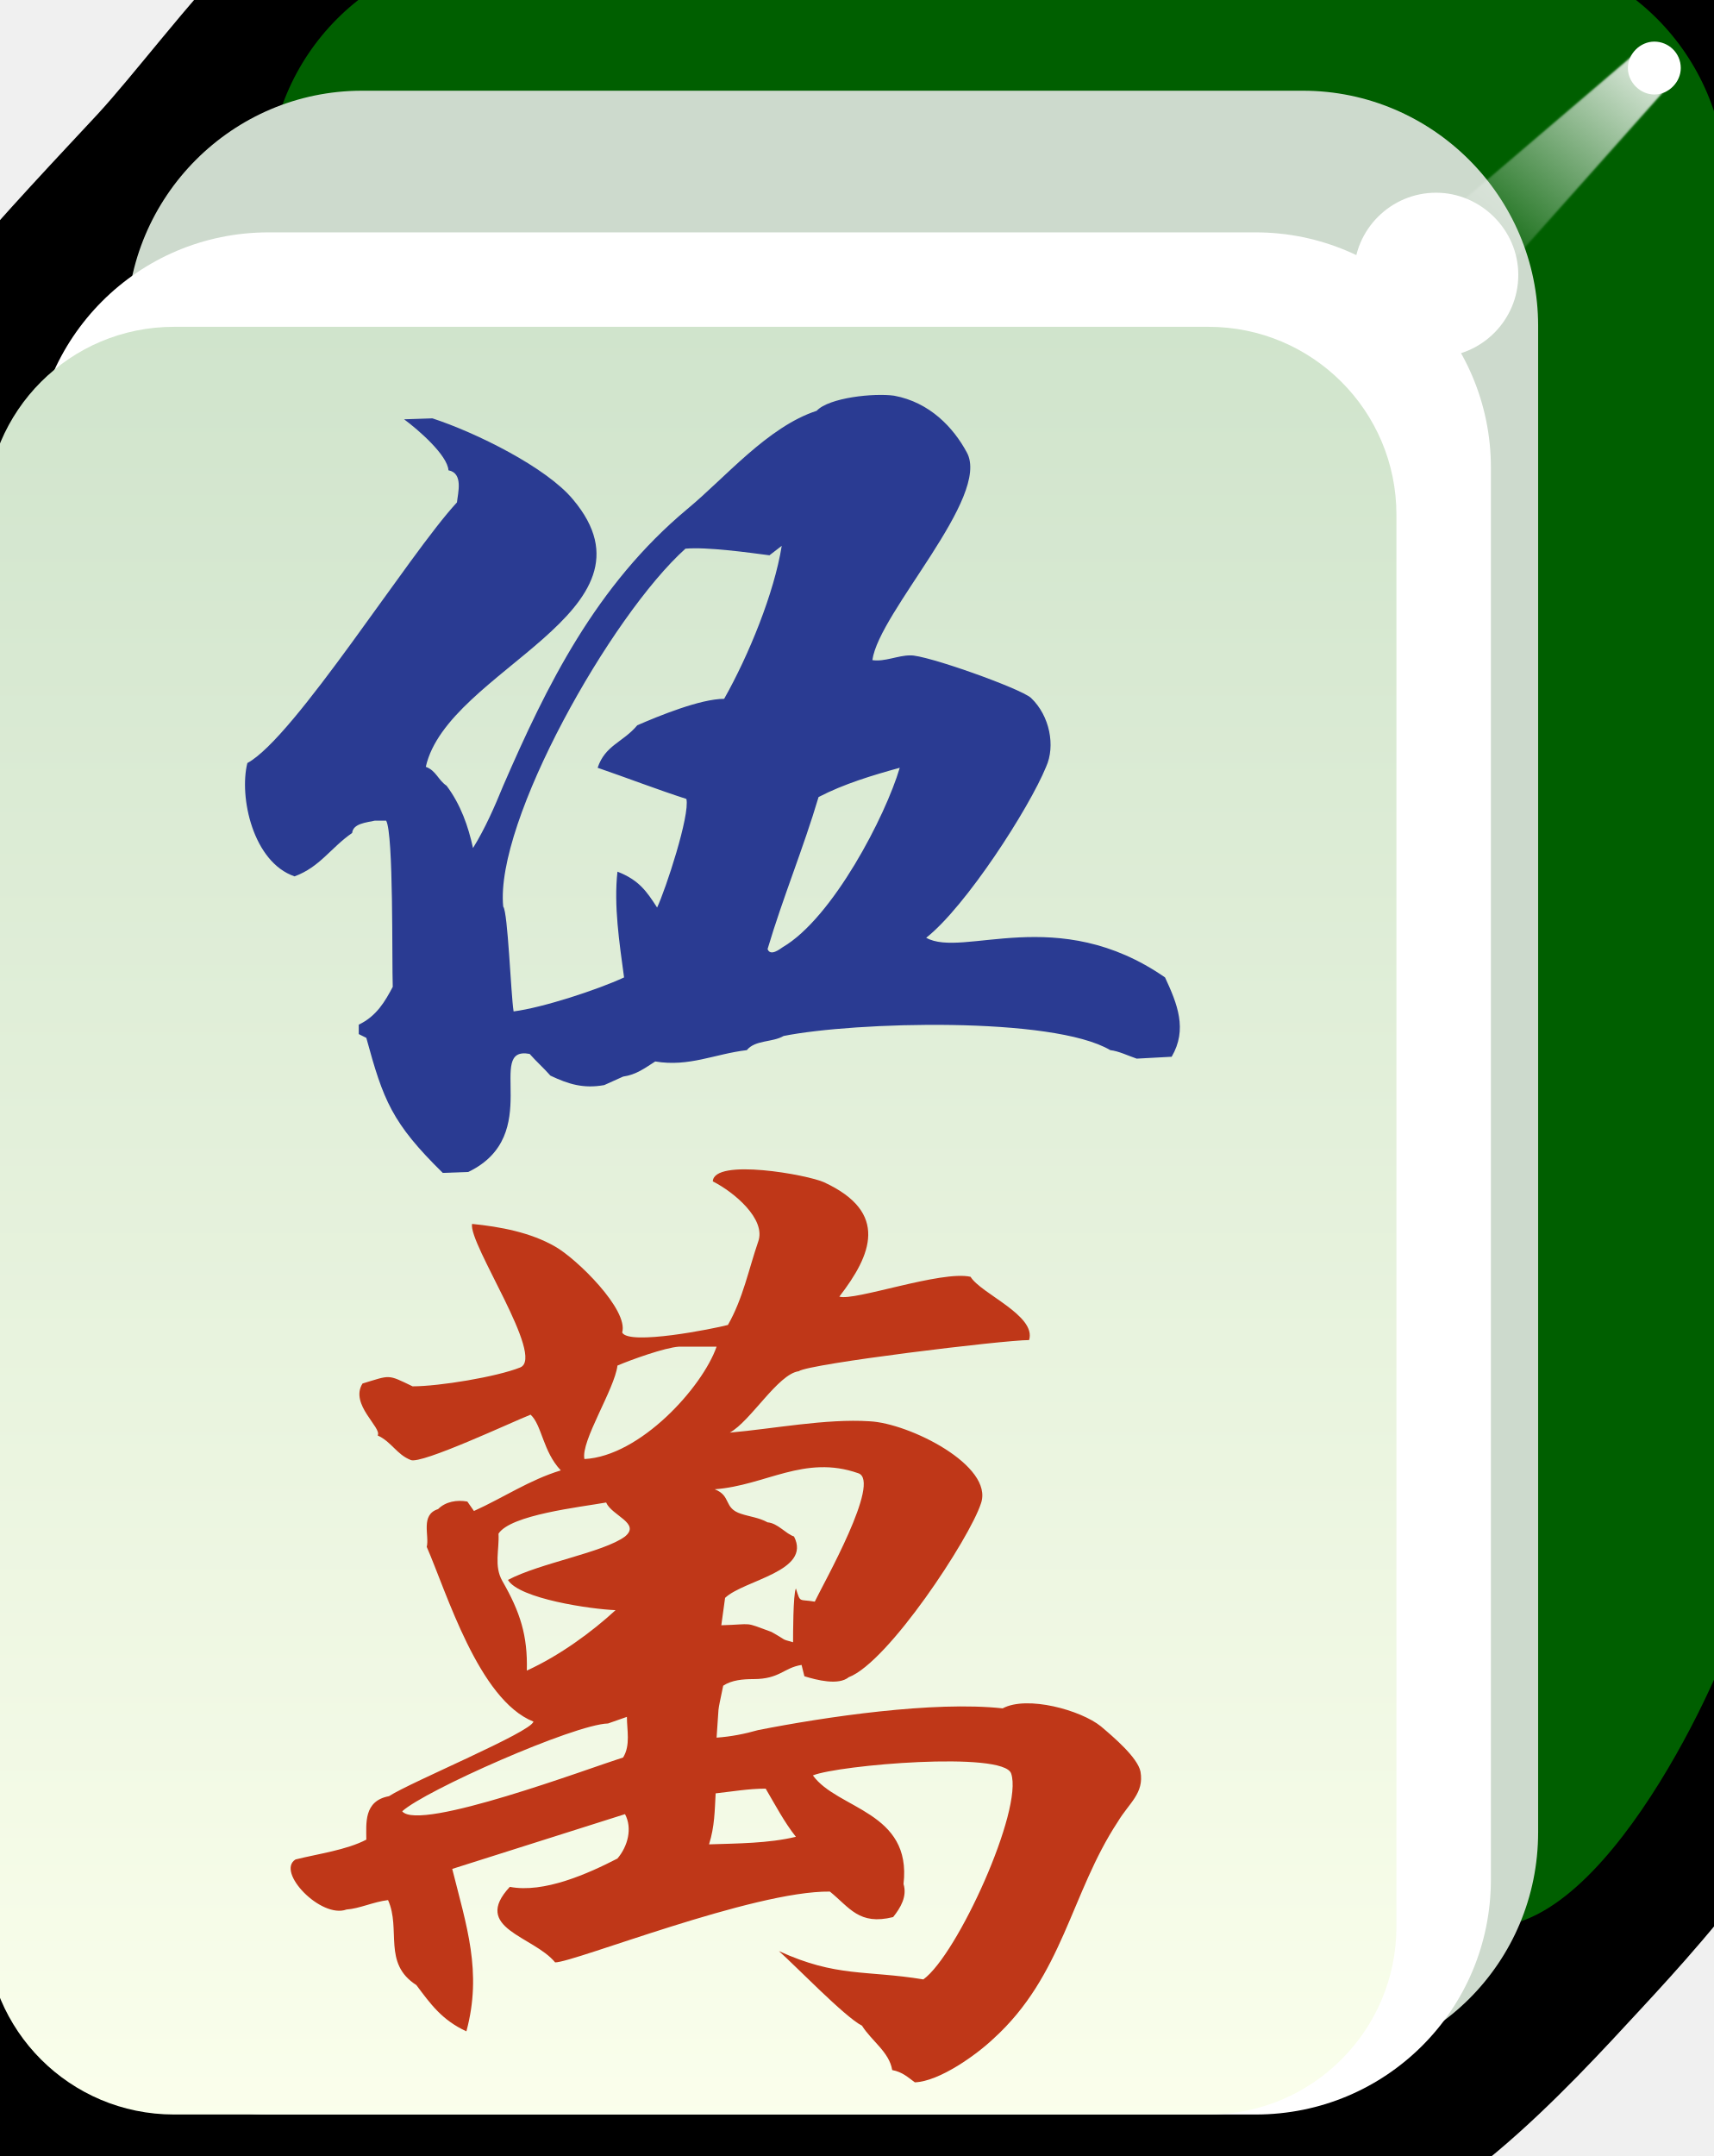
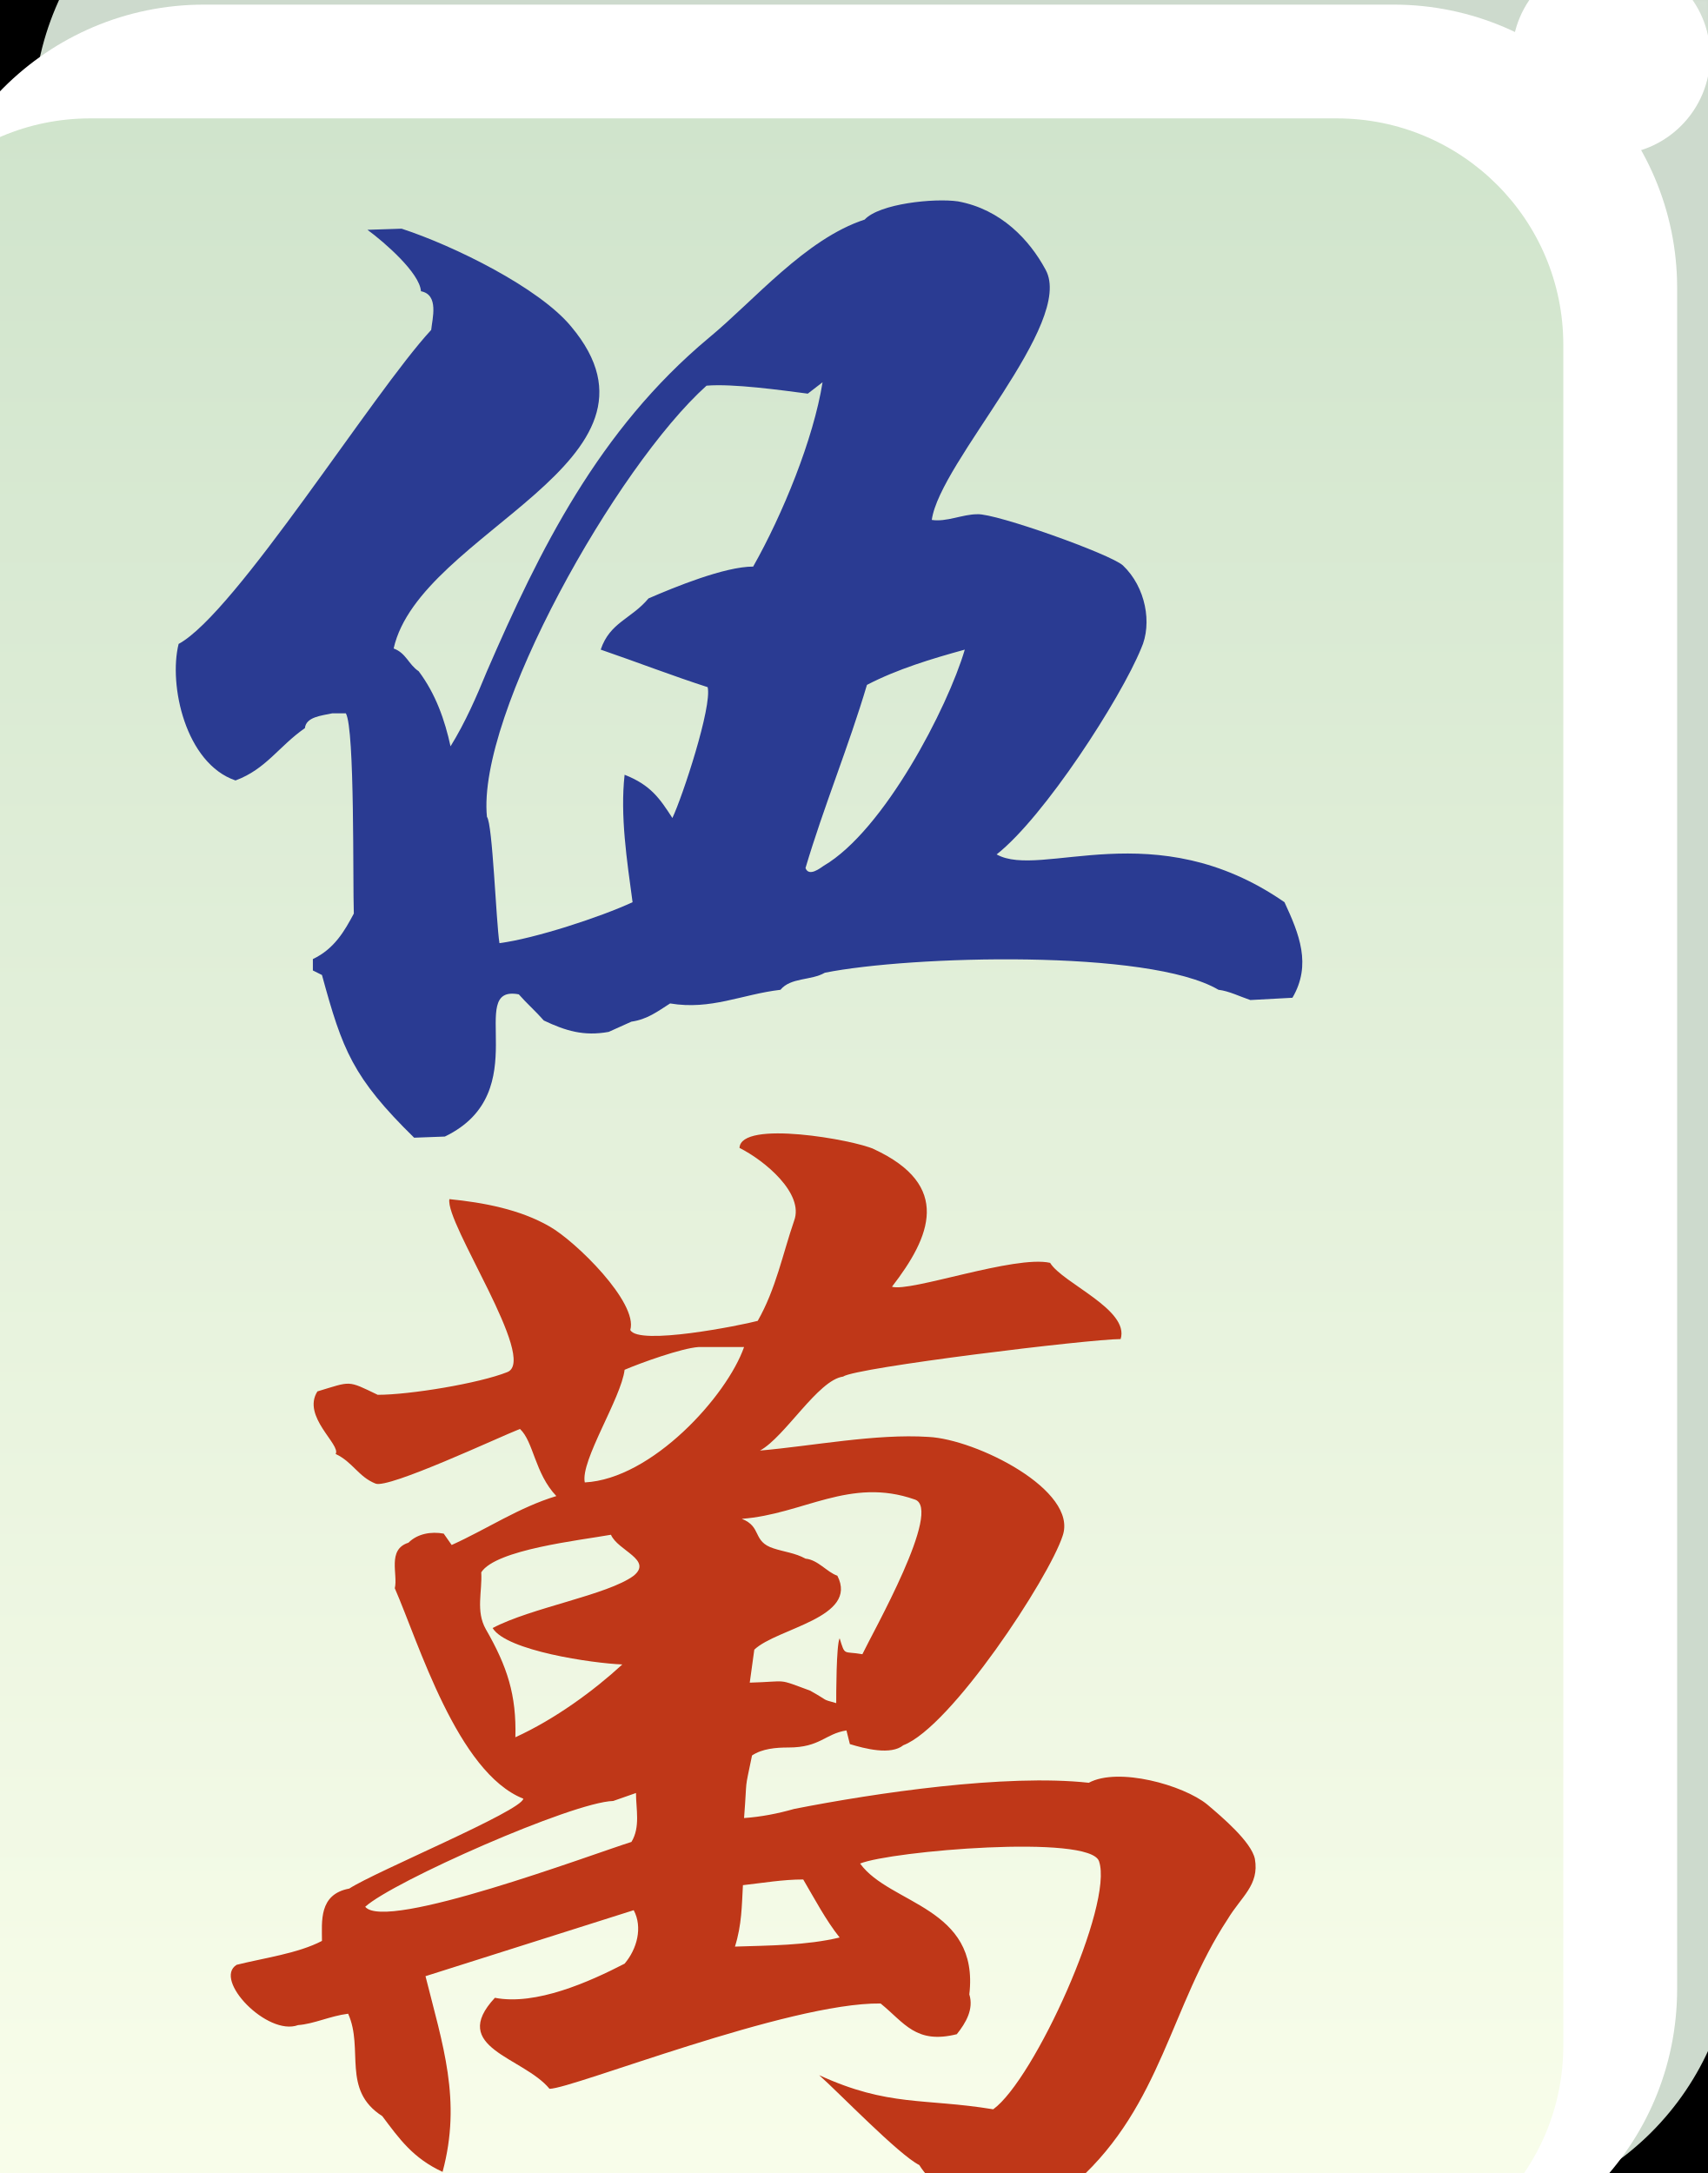
- <svg xmlns="http://www.w3.org/2000/svg" viewBox="-177.2 311.9 181.5 228.3">
+ <svg xmlns="http://www.w3.org/2000/svg" viewBox="-166.7 336.1 150.1 191.0">
  <style type="text/css">
	.st0{enable-background:new    ;}
	.st1{fill:#005F00;}
	.st2{fill:#CDDACD;}
	.st3{fill:#FFFFFF;}
	.st4{fill:url(#rect3008_1_);}
	.st5{filter:url(#filter3970-5);}
	.st6{fill:url(#SVGID_1_);}
	.st7{fill:#2A3B92;}
	.st8{fill:#BF3718;}
</style>
  <switch>
    <g>
      <filter width="1.217" height="1.215" y="-0.108" x="-0.109" id="filter3970-5" color-interpolation-filters="sRGB">
        <feGaussianBlur stdDeviation="0.128" id="feGaussianBlur3972-8" />
      </filter>
      <g id="g4146" transform="translate(39.76832,209.7179)">
		</g>
      <g id="g4630" transform="matrix(1.000594,0,0,1,-1.375807,203.4062)" class="st0">
        <g id="g3062">
          <path id="rect4031" d="M-131.2,90.5l46.1,0.2l68.4-0.2c22.9-0.1,36.1,15.9,36.1,40.4v154.6c0,12.3-14,27.7-21.4,35.7      s-22.1,24.3-33.6,24.3h-113c-22.9,0-41.3-5.6-41.3-30.2l-0.3-162.3c0-6.4,17.3-24.3,24.8-32.4C-158,112.6-142.7,90.4-131.2,90.5      L-131.2,90.5z" />
          <path id="rect3767" class="st1" d="M-122.4,103.2h104.5c13.8,0,24.8,11.1,24.9,24.9l0.9,152.4c0,2-12.6,32-25.8,32h-104.5      c-13.8,0-24.9-11.1-24.9-24.9V128.1C-147.3,114.3-136.2,103.2-122.4,103.2L-122.4,103.2z" />
          <path id="rect3861" class="st2" d="M-137.4,118.1h99.6c13.7,0,24.9,11.2,24.9,24.9v159.5c0,13.8-11.1,24.9-24.9,24.9h-99.6      c-13.7,0-24.9-11.2-24.9-24.9V143.1C-162.3,129.3-151.1,118.1-137.4,118.1z" />
          <path id="rect3765" class="st3" d="M-147.3,133.1h104.5c13.7,0,24.9,11.2,24.9,24.9v149.5c0,13.8-11.1,24.9-24.9,24.9h-104.5      c-13.7,0-24.9-11.2-24.9-24.9V158C-172.2,144.3-161.1,133.1-147.3,133.1z" />
          <linearGradient id="rect3008_1_" gradientUnits="userSpaceOnUse" x1="-324.883" y1="569.587" x2="-324.883" y2="531.068" gradientTransform="matrix(4.9807 0 0 -4.9841 1515.62 2981.961)">
            <stop offset="0" style="stop-color:#D0E4CC" />
            <stop offset="1" style="stop-color:#FBFFEC" />
          </linearGradient>
          <path id="rect3008" class="st4" d="M-157.3,143.1h109.5c11,0,19.9,8.9,19.9,19.9v149.5c0,11-8.9,19.9-19.9,19.9h-109.5      c-11,0-19.9-8.9-19.9-19.9V163C-177.2,152-168.3,143.1-157.3,143.1z" />
          <path id="path3932" class="st3" d="M2.2,115.7c0,1.5-1.3,2.8-2.8,2.8s-2.8-1.3-2.8-2.8s1.3-2.8,2.8-2.8S2.2,114.1,2.2,115.7z" />
          <g id="path3936" class="st5">
            <linearGradient id="SVGID_1_" gradientUnits="userSpaceOnUse" x1="-315.771" y1="590.47" x2="-318.887" y2="587.001" gradientTransform="matrix(7.1013 0 0 -6.6887 2243.616 4061.265)">
              <stop offset="0" style="stop-color:#FFFFFF" />
              <stop offset="1" style="stop-color:#FFFFFF;stop-opacity:0" />
            </linearGradient>
            <polygon class="st6" points="-2.8,114.3 -31.6,138.9 -23.4,144.9 1.8,116.6      " />
          </g>
          <path id="path3882" class="st3" d="M-15,137.6c0,4.8-3.9,8.7-8.7,8.7c-4.8,0-8.7-3.9-8.7-8.7c0,0,0,0,0,0c0-4.8,3.9-8.7,8.7-8.7      C-19,128.9-15,132.8-15,137.6C-15,137.6-15,137.6-15,137.6z" />
        </g>
      </g>
      <g>
        <path class="st7" d="M-56.8,424c-0.9-0.3-1.9-0.8-2.8-0.9c-6.1-3.6-27.1-3-34.6-1.5c-1.2,0.7-3,0.4-3.9,1.5     c-3.4,0.4-6.1,1.8-9.7,1.2c-1.1,0.7-2,1.4-3.4,1.6l-2,0.9c-2.2,0.4-3.8-0.1-5.7-1c-0.7-0.8-1.5-1.5-2.2-2.3     c-4.8-0.9,1.6,8.6-6.5,12.5l-2.7,0.1c-5.4-5.3-6.3-7.7-8.1-14.3l-0.8-0.4v-1c1.9-0.9,2.8-2.5,3.6-4c-0.1-2.7,0.1-16.2-0.7-17.6     h-1.2c-0.9,0.2-2.3,0.3-2.4,1.3c-2.3,1.6-3.4,3.6-6.1,4.6c-4.4-1.5-5.9-8.4-5-12c5-2.7,17.1-22.1,22.2-27.6     c0.1-1,0.7-3.1-0.9-3.4c-0.1-1.6-3.2-4.3-4.7-5.4l3-0.1c4.6,1.5,12.1,5.2,14.9,8.6c10,11.9-13.3,18-15.6,28.3     c1.1,0.4,1.3,1.4,2.2,2c1.5,2,2.3,4.3,2.8,6.6c1.3-2.1,2.3-4.4,3.2-6.6c4.6-10.6,9.8-21.2,19.5-29.3c4-3.3,8.5-8.7,13.7-10.4     c1.3-1.4,6.1-1.9,8.2-1.6c3.8,0.7,6.3,3.4,7.7,6c2.6,4.7-9.3,16.9-10,22c1.3,0.2,2.7-0.5,4-0.5c1.6-0.1,11.7,3.5,12.8,4.5     c2,1.9,2.6,5.1,1.6,7.3c-1.8,4.4-8.5,14.8-12.7,18.1c3.9,2.2,13.9-3.7,25.3,4.2c1.3,2.8,2.4,5.5,0.7,8.4L-56.8,424z M-95.7,370.7     c-2.3-0.3-6.6-0.9-8.9-0.7c-7.9,7.1-20.2,28.9-19.3,37.9c0.5,0.6,0.8,9.2,1.1,11.1c3.1-0.4,8.9-2.3,11.7-3.6     c-0.5-3.7-1.1-7.6-0.7-11.2c2.3,0.9,3.1,2.1,4.2,3.8c0.9-1.9,3.5-9.8,3.1-11.5c-3.1-1-6.2-2.2-9.4-3.3c0.8-2.4,2.7-2.7,4.2-4.5     c2.3-1,6.7-2.8,9.2-2.8c2.6-4.6,5.3-11.2,6.1-16.2L-95.7,370.7z M-90.5,396.3c-1.6,5.4-3.8,10.7-5.4,16.1c0.3,0.8,1.3,0,1.6-0.2     c5.3-3.1,10.9-13.9,12.4-19C-84.8,394-87.8,394.9-90.5,396.3z" />
        <path class="st8" d="M-58.8,504.8c-5,7.6-5.8,16.3-13.2,23c-1.8,1.7-5.7,4.5-8.3,4.6c-0.7-0.5-1.3-1.1-2.4-1.3     c-0.3-1.9-2.2-3.1-3.2-4.7c-1.8-0.9-7.1-6.4-8.8-7.9c6.1,2.8,9.2,2,15.3,3c3.6-2.6,10.6-18,9.3-21.8c-0.8-2.4-18.3-0.9-21,0.2     c2.6,3.6,10.5,3.8,9.6,11.5c0.4,1.3-0.3,2.5-1.1,3.5c-3.6,0.9-4.6-1-6.7-2.7c-8.1-0.1-27.1,7.5-29.1,7.5c-2.3-2.8-8.9-3.6-4.8-8     c3.6,0.7,8.3-1.4,11.4-3c1.1-1.3,1.6-3.2,0.8-4.7l-18.3,5.8c1.5,6,3.2,10.9,1.5,17.2c-2.6-1.2-3.8-2.9-5.3-4.9     c-3.6-2.3-1.6-5.9-3-9c-1.6,0.2-3,0.9-4.4,1c-2.7,1-7.5-4-5.4-5.3c2.4-0.6,5.4-1,7.5-2.1c0-1.7-0.3-4.1,2.4-4.6     c2.3-1.5,15.1-6.8,15.3-7.9c-5.8-2.3-9.2-13.7-11.3-18.5c0.3-1.2-0.7-3.4,1.2-4c0.8-0.8,2-1,3.1-0.8l0.7,1     c3.1-1.4,5.9-3.3,9.2-4.3c-1.9-2-2-4.8-3.2-5.9c-1.8,0.7-11.6,5.3-12.7,4.8c-1.5-0.6-2-1.9-3.5-2.6c0.5-0.8-3-3.3-1.6-5.5     c3-0.9,2.6-1,5.3,0.3c2.8,0,8.9-1,11.4-2c2.7-1.1-5.5-13.1-5.1-15.2c3,0.3,6.2,0.9,8.8,2.4c2.3,1.3,7.8,6.7,7.1,9.1     c0.7,1.4,9.7-0.4,11.2-0.8c1.6-2.8,2.2-5.9,3.2-8.8c0.9-2.4-2.6-5.3-4.8-6.4c0.1-2.5,10.1-0.7,11.8,0.1c6.9,3.2,5,7.7,1.6,12.1     c1.6,0.5,10.8-2.8,13.9-2.1c1.1,1.8,7,4.1,6.2,6.7c-2.7,0-23.3,2.5-24.4,3.3c-2.2,0.3-5.1,5.3-7.3,6.5c4.6-0.4,10.2-1.5,14.8-1.2     c4.2,0.2,13.2,4.7,11.8,8.7c-1.2,3.7-9.8,16.8-14,18.4c-1.1,0.9-3.4,0.3-4.7-0.1l-0.3-1.2c-1.9,0.3-2.3,1.5-5.1,1.5     c-1.1,0-2.3,0.1-3.2,0.7c-0.7,3.4-0.4,1.6-0.7,5.5c1.5-0.1,3-0.4,4.4-0.8c7.1-1.4,18.6-3.1,25.9-2.3c2.6-1.4,8.3,0.2,10.4,1.9     c1.3,1.1,3.9,3.3,4.2,4.8C-56,501.8-57.6,502.8-58.8,504.8z M-112.8,494.4c-3.6,0.1-19.4,7.1-21.8,9.3c1.8,2.2,19.9-4.6,23.4-5.7     c0.8-1.3,0.4-2.9,0.4-4.3L-112.8,494.4z M-113,471c-2.8,0.5-10.1,1.3-11.4,3.3c0.1,1.7-0.5,3.4,0.4,5c1.9,3.3,2.7,5.8,2.6,9.5     c3.5-1.6,6.9-4.1,9.4-6.4c-2.6-0.1-10.2-1.2-11.4-3.2c3.4-1.8,10.1-2.9,12.4-4.6C-109.3,473.2-112.4,472.4-113,471z      M-105.3,454.5c-1.5,0.1-5.1,1.4-6.5,2c-0.3,2.5-3.9,8-3.5,9.9c5.9-0.3,12.5-7.6,14-11.9H-105.3z M-96.1,501.3     c-1.8,0-3.5,0.3-5.3,0.5c-0.1,1.8-0.1,3.5-0.7,5.4c3-0.1,6.3-0.1,9.2-0.8C-94.1,504.9-95.1,503-96.1,501.3z M-101.5,469.6     c1.8,0.7,0.9,2,2.8,2.6c0.9,0.3,1.9,0.4,2.8,0.9c1.1,0.1,1.9,1.2,2.8,1.5c1.9,3.7-5.3,4.6-7.3,6.5l-0.4,2.9     c3.5-0.1,2.3-0.4,5.3,0.7c1.8,1,0.9,0.7,2.3,1.1c0-0.7,0-5.1,0.3-5.7c0.5,1.6,0.3,1.1,2,1.4c0.9-1.9,7.1-12.8,4.6-13.6     C-92,465.9-96.1,469.2-101.5,469.6z" />
      </g>
    </g>
  </switch>
</svg>
